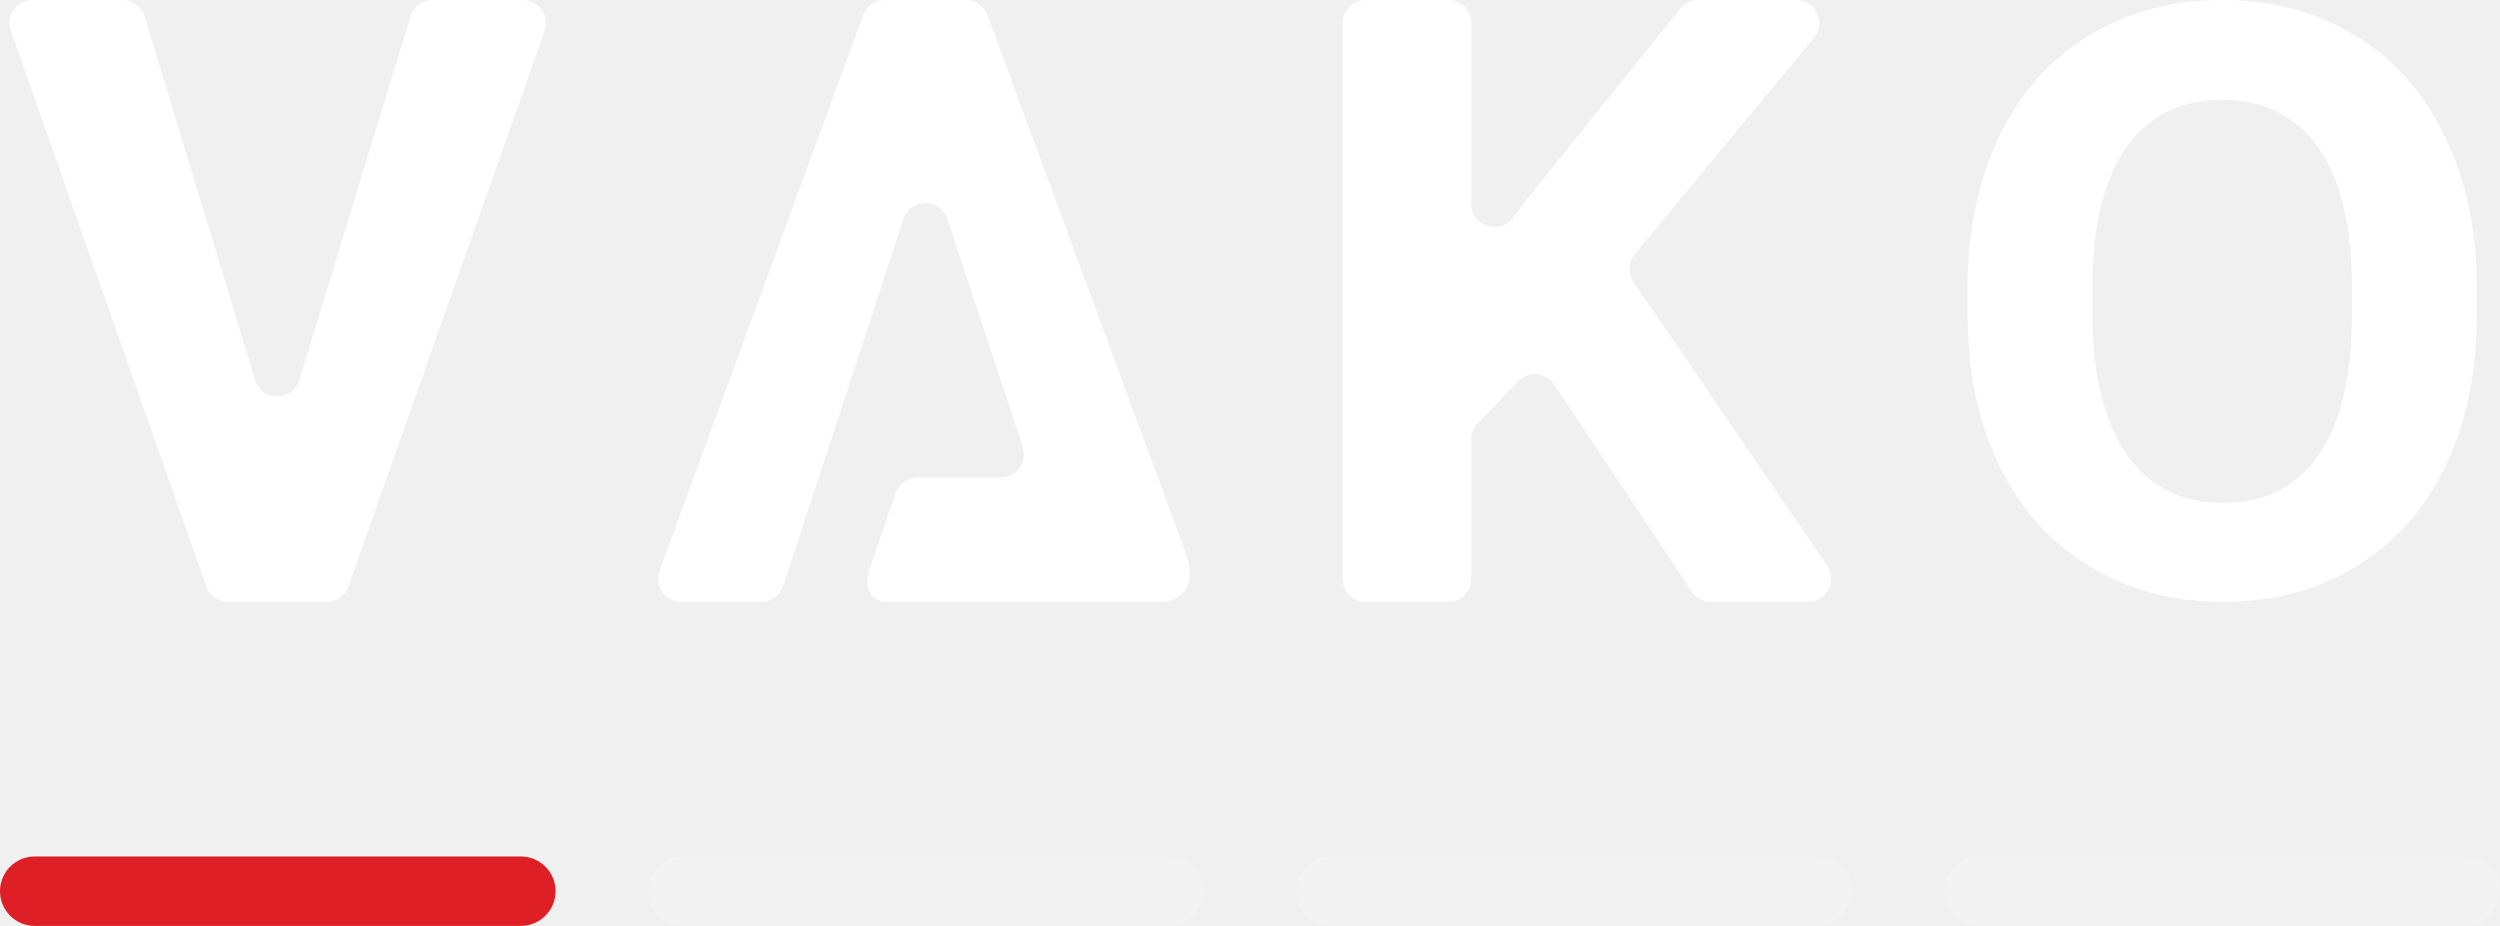
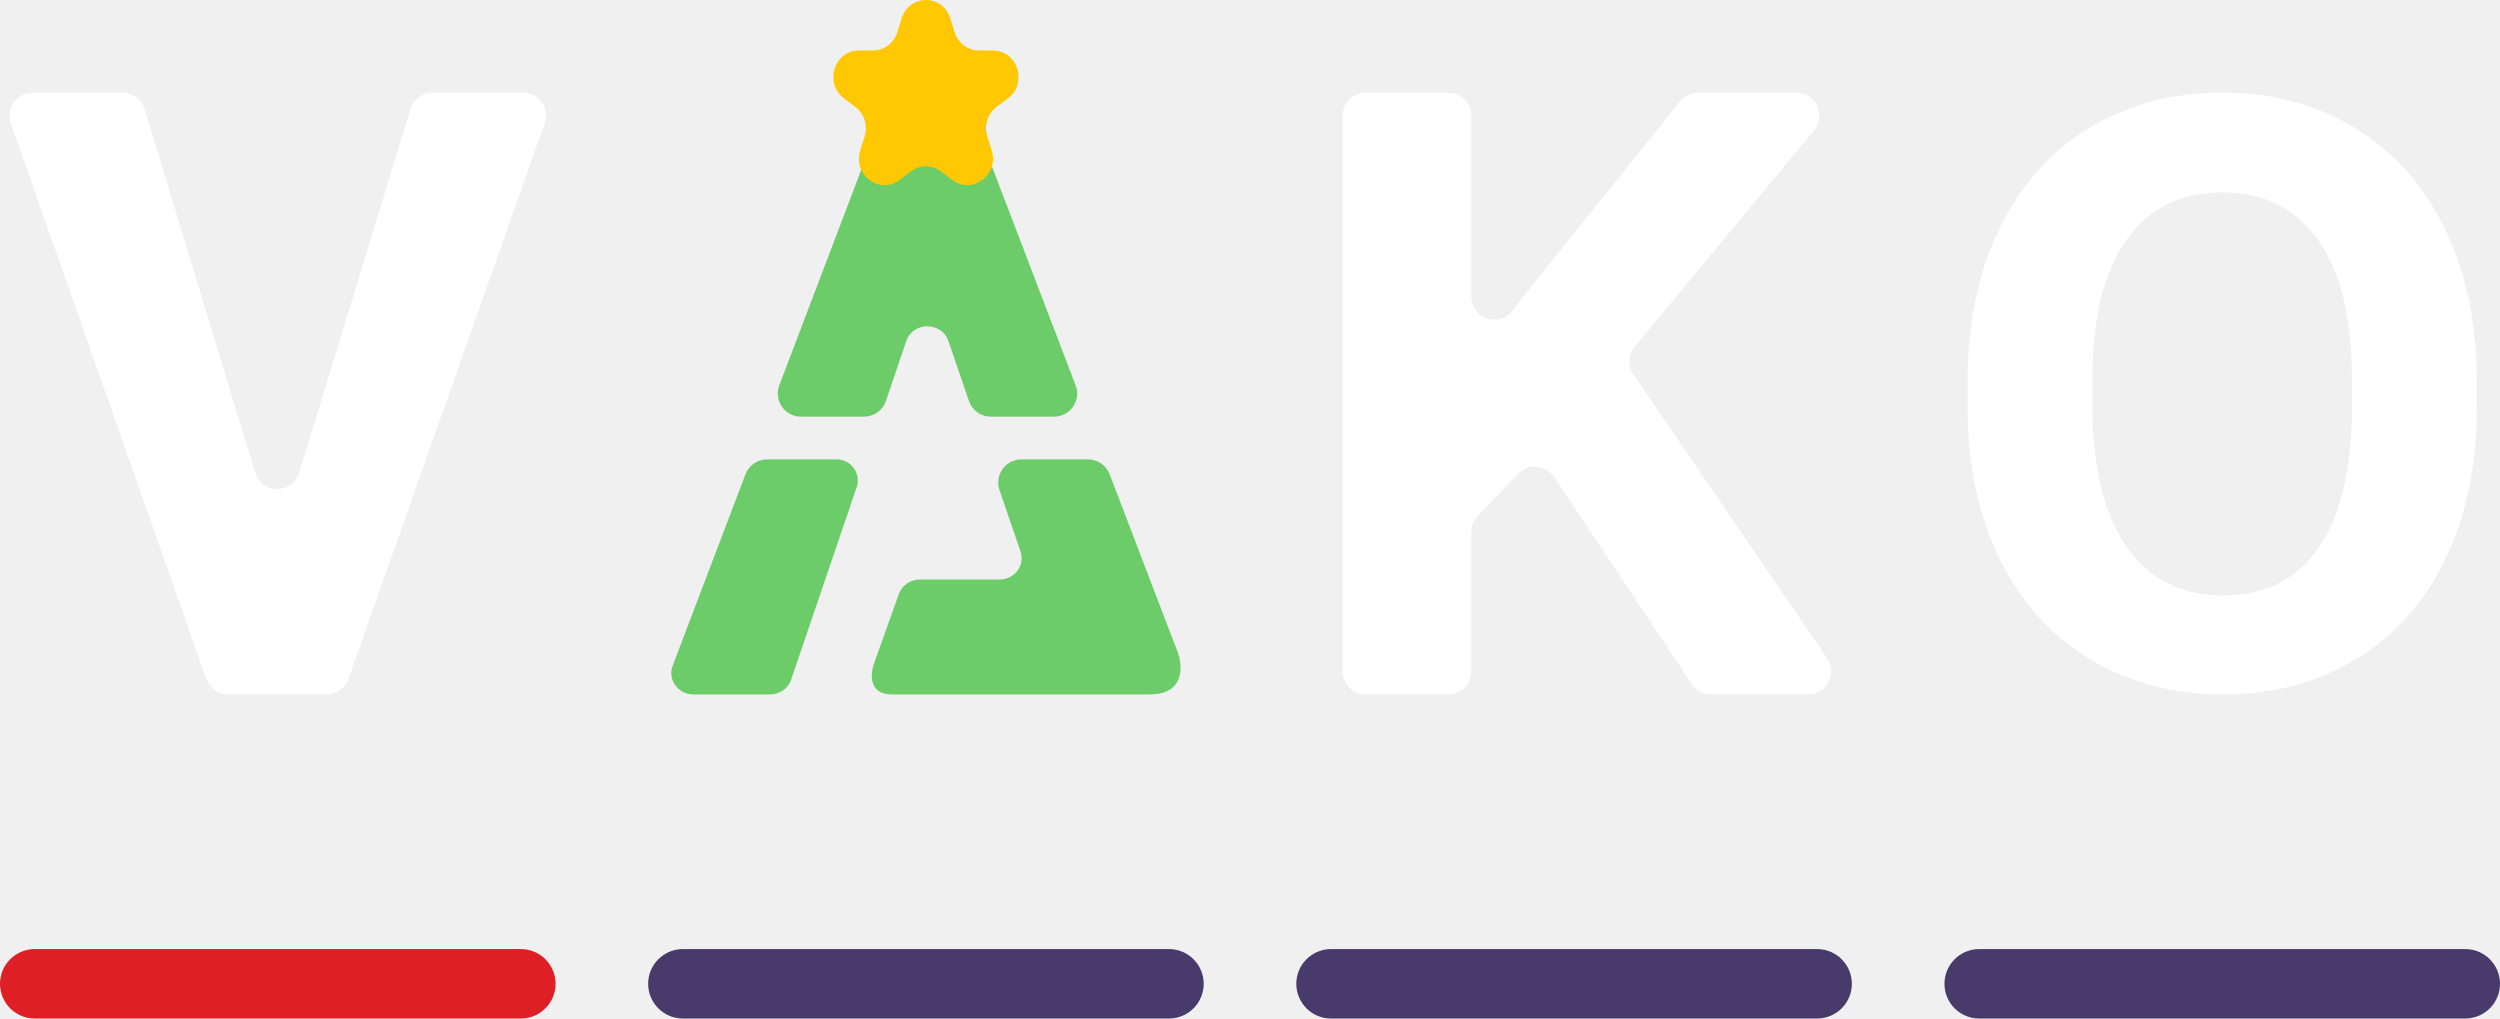
- <svg xmlns="http://www.w3.org/2000/svg" width="108" height="40" viewBox="0 0 108 40" fill="none">
-   <g clip-path="url(#clip0_4902_1939)">
-     <g opacity="0.2">
-       <path d="M28 38.5C28 37.672 28.672 37 29.5 37H50.5C51.328 37 52 37.672 52 38.5C52 39.328 51.328 40 50.5 40H29.5C28.672 40 28 39.328 28 38.5Z" fill="white" />
-       <path d="M56 38.5C56 37.672 56.672 37 57.5 37H78.5C79.328 37 80 37.672 80 38.5C80 39.328 79.328 40 78.5 40H57.5C56.672 40 56 39.328 56 38.5Z" fill="white" />
-       <path d="M84 38.5C84 37.672 84.672 37 85.5 37H106.5C107.328 37 108 37.672 108 38.5C108 39.328 107.328 40 106.5 40H85.5C84.672 40 84 39.328 84 38.5Z" fill="white" />
-     </g>
-     <rect y="37" width="24" height="3" rx="1.5" fill="#DF1F26" />
-     <path d="M107 13.573C107 16.065 106.551 18.249 105.652 20.126C104.753 22.003 103.463 23.451 101.784 24.471C100.116 25.49 98.2 26 96.035 26C93.895 26 91.984 25.496 90.305 24.488C88.625 23.48 87.324 22.043 86.402 20.178C85.479 18.301 85.012 16.146 85 13.713V12.461C85 9.97 85.455 7.78 86.366 5.892C87.289 3.992 88.584 2.537 90.252 1.529C91.931 0.51 93.847 0 96 0C98.153 0 100.063 0.51 101.731 1.529C103.41 2.537 104.705 3.992 105.616 5.892C106.539 7.78 107 9.964 107 12.444V13.573ZM101.606 12.427C101.606 9.773 101.122 7.757 100.152 6.378C99.182 5 97.798 4.31 96 4.31C94.214 4.31 92.836 4.994 91.866 6.361C90.896 7.717 90.405 9.709 90.394 12.34V13.573C90.394 16.157 90.879 18.162 91.848 19.587C92.818 21.012 94.214 21.725 96.035 21.725C97.822 21.725 99.194 21.041 100.152 19.674C101.11 18.295 101.595 16.291 101.606 13.66V12.427Z" fill="white" />
-     <path d="M67.141 16.608C66.787 16.076 66.031 16.008 65.588 16.468L63.84 18.281C63.661 18.467 63.56 18.716 63.56 18.975V25C63.56 25.552 63.112 26 62.56 26H59C58.448 26 58 25.552 58 25V1C58 0.448 58.448 0 59 0H62.56C63.112 0 63.56 0.448 63.56 1V8.808C63.56 9.766 64.779 10.176 65.358 9.411L66.007 8.554L72.583 0.373C72.772 0.137 73.059 0 73.362 0H77.594C78.44 0 78.904 0.987 78.363 1.638L70.621 10.974C70.336 11.317 70.313 11.807 70.565 12.176L78.933 24.436C79.386 25.1 78.91 26 78.107 26H73.919C73.585 26 73.272 25.832 73.087 25.554L67.141 16.608Z" fill="white" />
-     <path d="M33.835 25.312L36.791 16.304L39.028 9.462C39.328 8.545 40.625 8.543 40.928 9.459L43.191 16.304L44.183 19.308C44.396 19.955 43.915 20.622 43.233 20.622H39.641C39.214 20.622 38.834 20.892 38.695 21.296L37.593 24.5C37.408 25 37.306 26 38.376 26H46.391H47.211H50C51.6 26 51.509 24.667 51.263 24L42.657 0.651C42.513 0.258 42.139 0 41.72 0H38.228C37.809 0 37.434 0.262 37.289 0.656L28.493 24.656C28.253 25.308 28.736 26 29.432 26H32.885C33.317 26 33.7 25.722 33.835 25.312Z" fill="white" />
-     <path d="M11.019 16.414C11.306 17.359 12.643 17.36 12.932 16.416L17.734 0.708C17.862 0.287 18.25 0 18.69 0H22.586C23.276 0 23.759 0.682 23.529 1.333L15.052 25.333C14.911 25.733 14.533 26 14.109 26H9.855C9.431 26 9.053 25.732 8.912 25.332L0.469 1.332C0.24 0.681 0.722 0 1.412 0H5.29C5.731 0 6.119 0.288 6.247 0.709L11.019 16.414Z" fill="white" />
+ <svg xmlns="http://www.w3.org/2000/svg" width="108" height="44" viewBox="0 0 108 44" fill="none">
+   <g clip-path="url(#clip0_4807_38730)">
+     <path d="M28 42.5C28 41.672 28.672 41 29.5 41H50.5C51.328 41 52 41.672 52 42.5C52 43.328 51.328 44 50.5 44H29.5C28.672 44 28 43.328 28 42.5Z" fill="#493A6C" />
+     <path d="M56 42.5C56 41.672 56.672 41 57.5 41H78.5C79.328 41 80 41.672 80 42.5C80 43.328 79.328 44 78.5 44H57.5C56.672 44 56 43.328 56 42.5Z" fill="#493A6C" />
+     <path d="M84 42.5C84 41.672 84.672 41 85.5 41H106.5C107.328 41 108 41.672 108 42.5C108 43.328 107.328 44 106.5 44H85.5C84.672 44 84 43.328 84 42.5Z" fill="#493A6C" />
+     <rect y="41" width="24" height="3" rx="1.5" fill="#DF1F26" />
+     <path d="M107 17.573C107 20.065 106.551 22.249 105.652 24.126C104.753 26.003 103.463 27.451 101.784 28.471C100.116 29.49 98.2 30 96.035 30C93.895 30 91.984 29.496 90.305 28.488C88.625 27.48 87.324 26.043 86.402 24.178C85.479 22.301 85.012 20.146 85 17.713V16.461C85 13.97 85.455 11.78 86.366 9.892C87.289 7.992 88.584 6.537 90.252 5.529C91.931 4.51 93.847 4 96 4C98.153 4 100.063 4.51 101.731 5.529C103.41 6.537 104.705 7.992 105.616 9.892C106.539 11.78 107 13.964 107 16.444V17.573ZM101.606 16.427C101.606 13.773 101.122 11.757 100.152 10.378C99.182 9 97.798 8.31 96 8.31C94.214 8.31 92.836 8.994 91.866 10.361C90.896 11.717 90.405 13.709 90.394 16.34V17.573C90.394 20.157 90.879 22.162 91.848 23.587C92.818 25.012 94.214 25.725 96.035 25.725C97.822 25.725 99.194 25.041 100.152 23.674C101.11 22.295 101.595 20.291 101.606 17.66V16.427Z" fill="white" />
+     <path d="M67.141 20.608C66.787 20.076 66.031 20.008 65.588 20.468L63.84 22.281C63.661 22.467 63.56 22.716 63.56 22.975V29C63.56 29.552 63.112 30 62.56 30H59C58.448 30 58 29.552 58 29V5C58 4.448 58.448 4 59 4H62.56C63.112 4 63.56 4.448 63.56 5V12.808C63.56 13.766 64.779 14.176 65.358 13.411L66.007 12.554L72.583 4.373C72.772 4.137 73.059 4 73.362 4H77.594C78.44 4 78.904 4.987 78.363 5.638L70.621 14.974C70.336 15.317 70.313 15.807 70.565 16.176L78.933 28.436C79.386 29.1 78.91 30 78.107 30H73.919C73.585 30 73.272 29.832 73.087 29.554L67.141 20.608Z" fill="white" />
+     <path d="M37.007 21.049L34.176 29.365C34.047 29.744 33.679 30 33.266 30H29.959C29.293 30 28.83 29.362 29.059 28.759L32.204 20.491C32.351 20.103 32.723 19.846 33.139 19.846H36.145C36.769 19.846 37.208 20.459 37.007 21.049Z" fill="#6CCC6A" />
+     <path d="M42.805 18C42.378 18 41.998 17.729 41.859 17.325L40.97 14.731C40.679 13.886 39.437 13.887 39.15 14.734L38.272 17.321C38.135 17.727 37.754 18 37.325 18H34.601C33.901 18 33.418 17.299 33.666 16.645L37.484 6.605C37.623 6.242 37.982 6 38.384 6H41.728C42.13 6 42.487 6.238 42.626 6.601L46.466 16.643C46.716 17.297 46.233 18 45.532 18H42.805Z" fill="#6CCC6A" />
+     <path d="M44.124 19.846C43.438 19.846 42.955 20.521 43.178 21.17L44.087 23.823C44.291 24.42 43.83 25.036 43.177 25.036H39.736C39.328 25.036 38.964 25.285 38.831 25.657L37.775 28.615C37.598 29.077 37.501 30 38.525 30H49.658C51.191 30 51.103 28.769 50.868 28.154L47.937 20.489C47.788 20.102 47.417 19.846 47.002 19.846H44.124Z" fill="#6CCC6A" />
+     <path d="M38.952 0.789C39.282 -0.263 40.718 -0.263 41.048 0.789L41.237 1.392C41.384 1.863 41.807 2.181 42.285 2.181H42.896C43.963 2.181 44.407 3.597 43.544 4.247L43.049 4.62C42.663 4.911 42.501 5.426 42.649 5.897L42.838 6.5C43.168 7.552 42.006 8.427 41.142 7.777L40.648 7.404C40.261 7.113 39.739 7.113 39.352 7.404L38.858 7.777C37.994 8.427 36.832 7.552 37.162 6.5L37.351 5.897C37.499 5.426 37.337 4.911 36.951 4.62L36.456 4.247C35.593 3.597 36.037 2.181 37.104 2.181H37.715C38.193 2.181 38.616 1.863 38.763 1.392L38.952 0.789Z" fill="#FFC800" />
+     <path d="M11.019 20.414C11.306 21.359 12.643 21.36 12.932 20.416L17.734 4.708C17.862 4.287 18.25 4 18.69 4H22.586C23.276 4 23.759 4.682 23.529 5.333L15.052 29.333C14.911 29.733 14.533 30 14.109 30H9.855C9.431 30 9.053 29.732 8.912 29.332L0.469 5.332C0.24 4.681 0.722 4 1.412 4H5.29C5.731 4 6.119 4.288 6.247 4.709L11.019 20.414Z" fill="white" />
  </g>
  <defs>
-     <clipPath id="clip0_4902_1939">
-       <rect width="108" height="40" fill="white" />
+     <clipPath id="clip0_4807_38730">
+       <rect width="108" height="44" fill="white" />
    </clipPath>
  </defs>
</svg>
